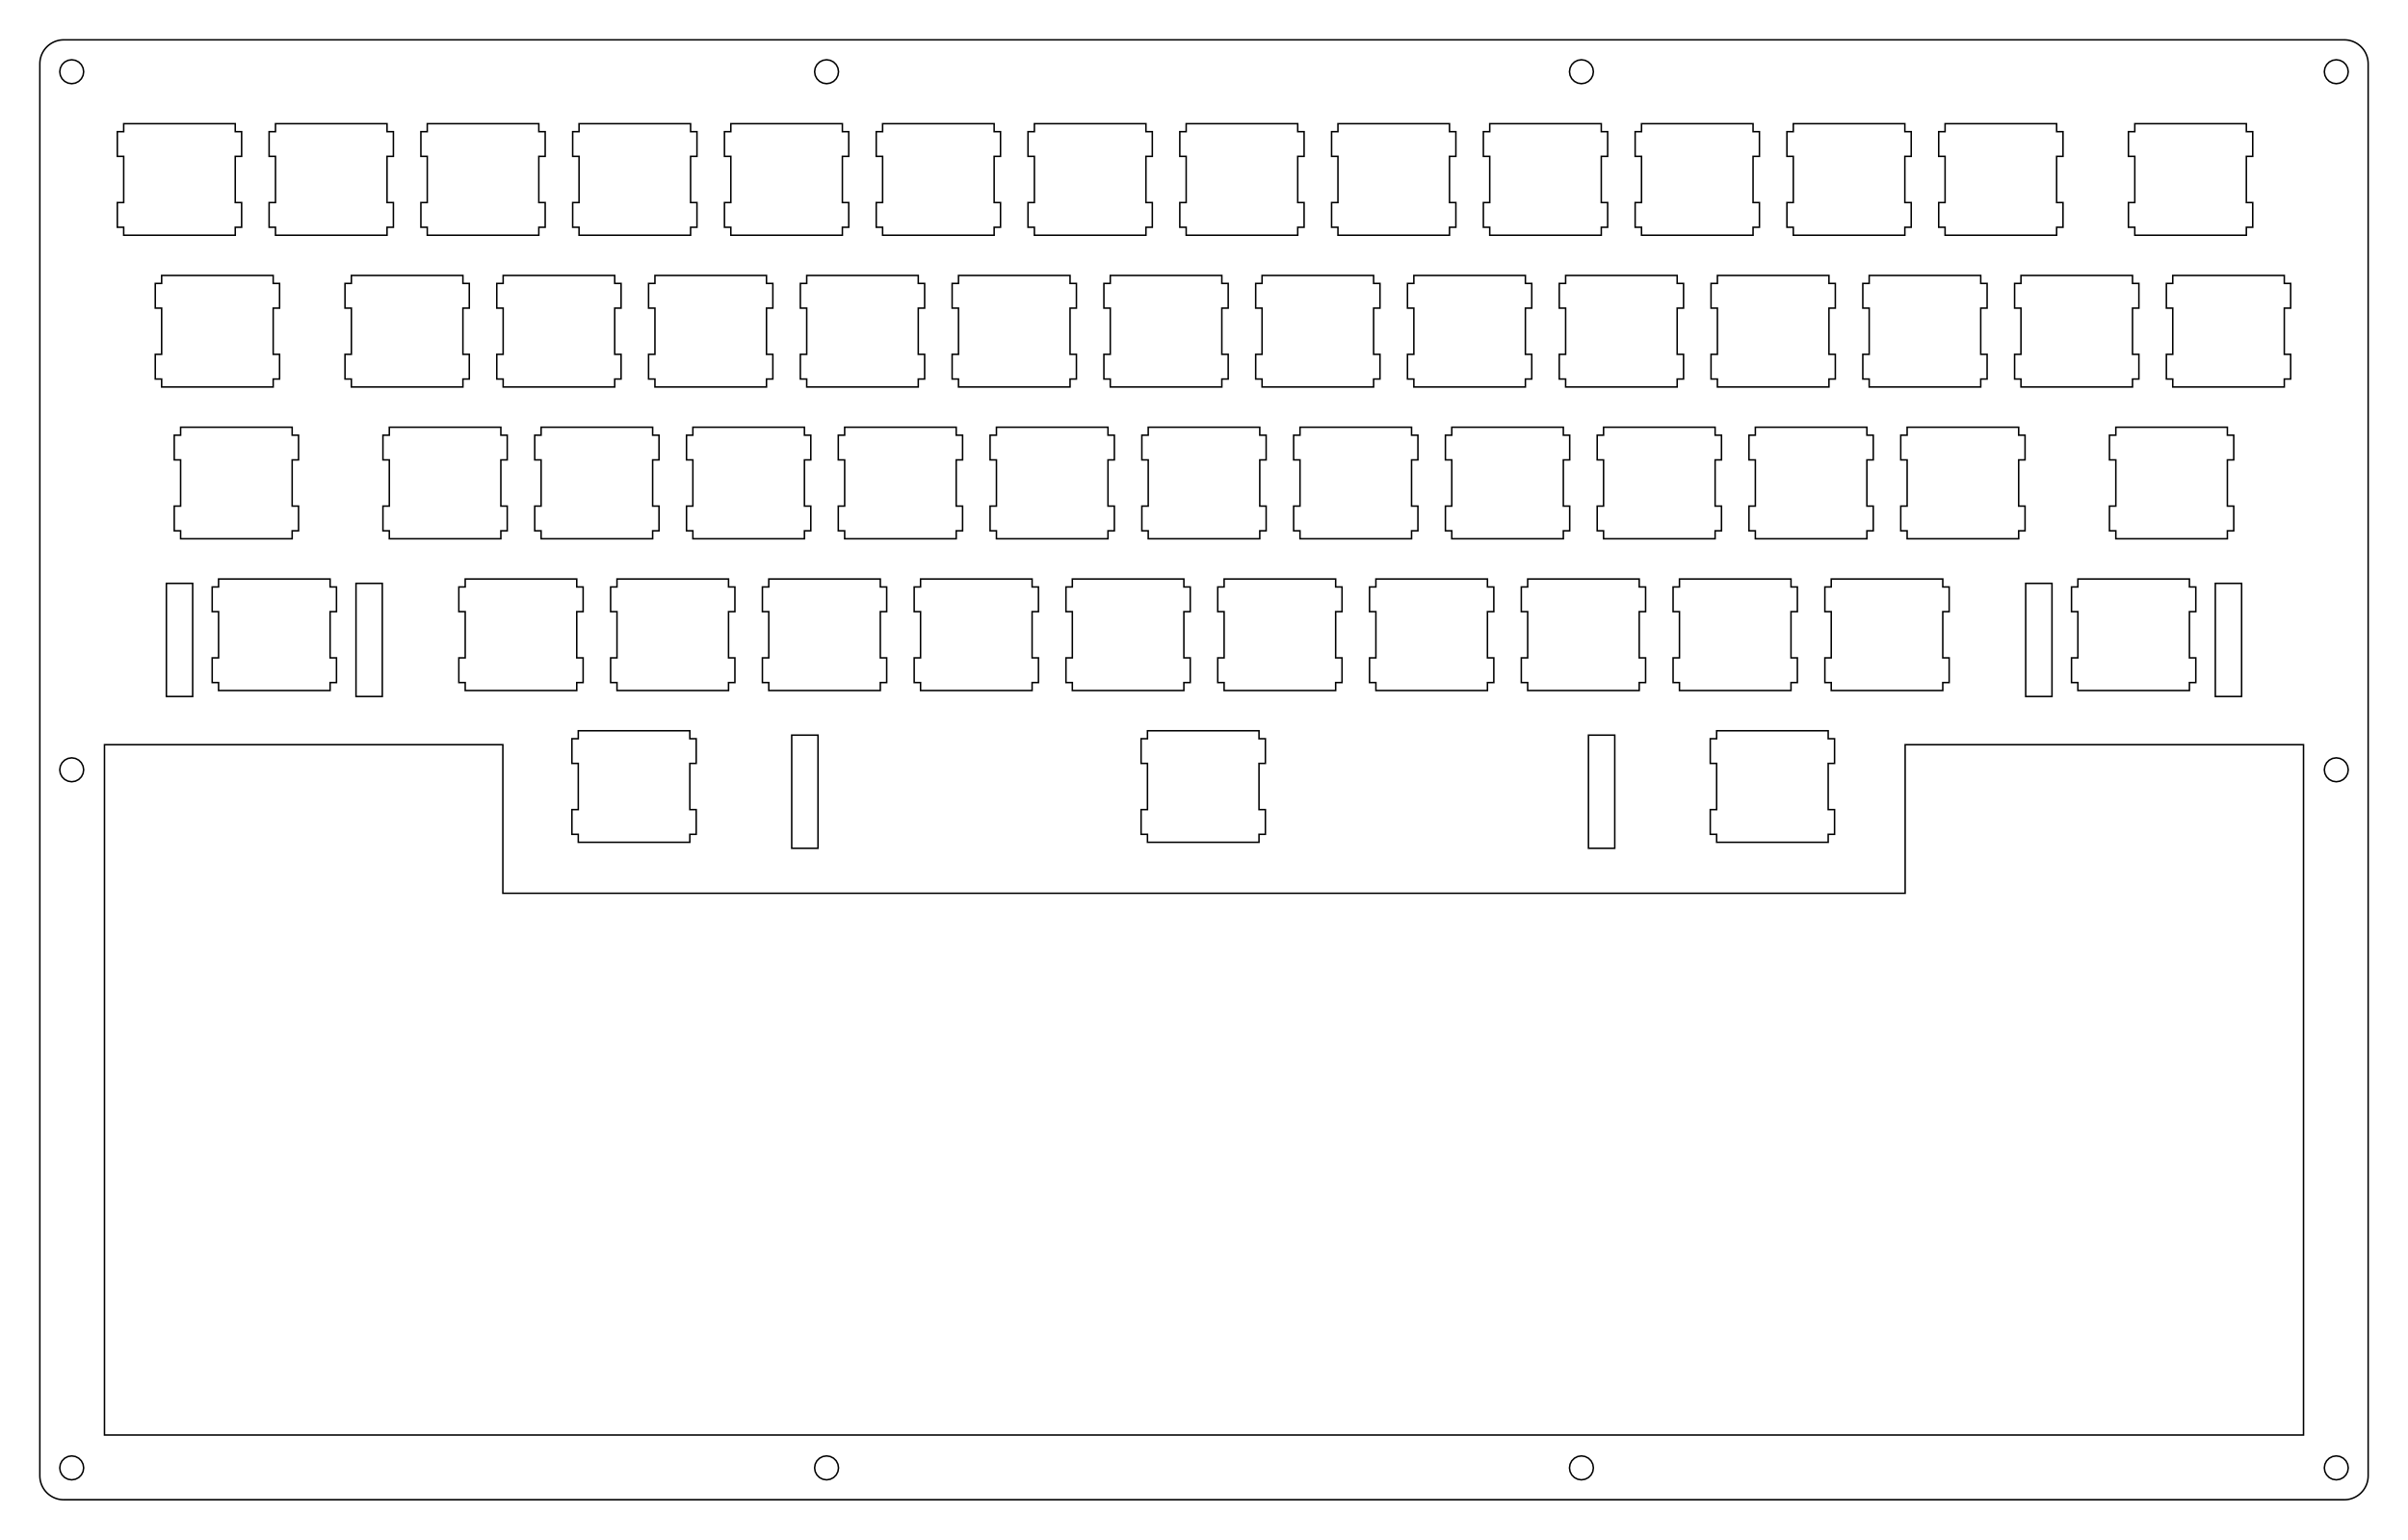
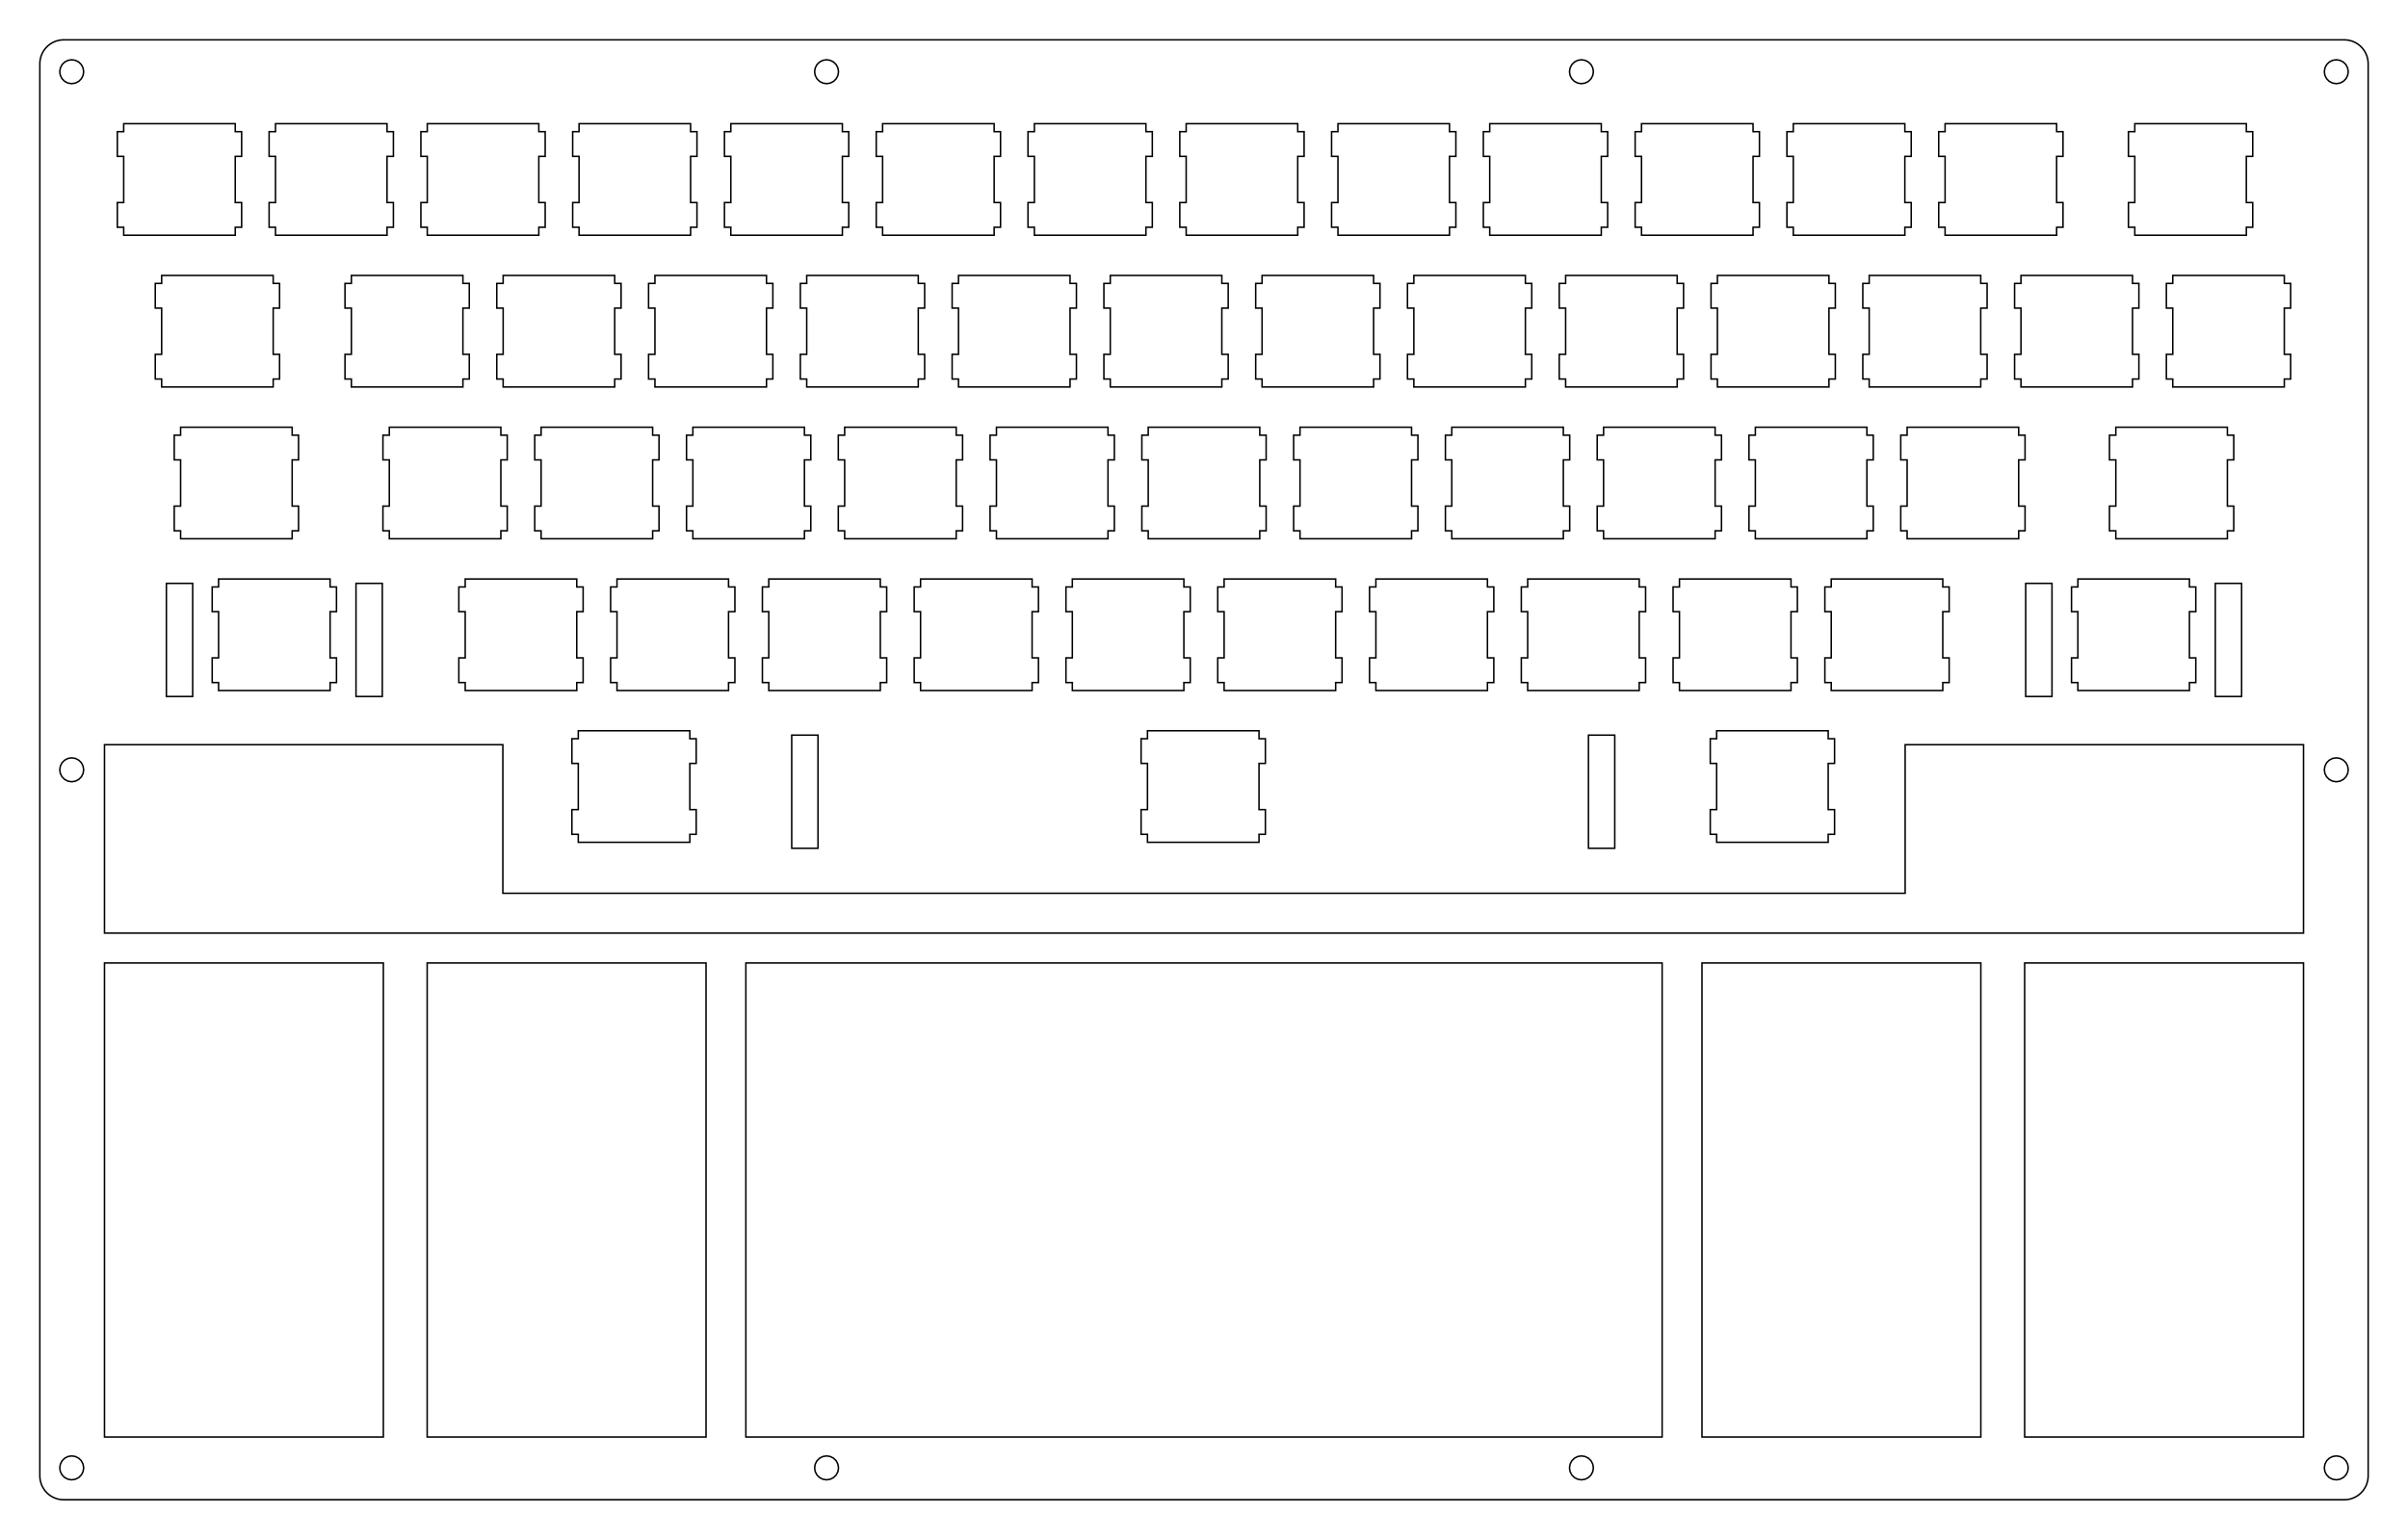
<svg xmlns="http://www.w3.org/2000/svg" width="302.227mm" height="193.252mm" viewBox="0.000 0.000 302.227 193.252">
  <polygon points="294.227,5.001 294.462,5.010 294.696,5.037 294.927,5.083 295.154,5.147 295.375,5.229 295.588,5.327 295.794,5.443 295.990,5.573 296.175,5.719 296.348,5.879 296.508,6.052 296.654,6.237 296.784,6.433 296.900,6.639 296.998,6.852 297.080,7.073 297.144,7.300 297.190,7.531 297.217,7.765 297.227,8.001 297.227,185.251 297.217,185.487 297.190,185.721 297.144,185.952 297.080,186.179 296.998,186.400 296.900,186.613 296.784,186.819 296.654,187.015 296.508,187.200 296.348,187.373 296.175,187.533 295.990,187.679 295.794,187.809 295.588,187.925 295.375,188.023 295.154,188.105 294.927,188.169 294.696,188.215 294.462,188.242 294.227,188.252 8.001,188.251 7.765,188.242 7.531,188.215 7.300,188.169 7.073,188.105 6.852,188.023 6.639,187.925 6.433,187.809 6.237,187.679 6.052,187.533 5.879,187.373 5.719,187.200 5.573,187.015 5.443,186.819 5.327,186.613 5.229,186.400 5.147,186.179 5.083,185.952 5.037,185.721 5.010,185.487 5.000,185.251 5.001,8.001 5.010,7.765 5.037,7.531 5.083,7.300 5.147,7.073 5.229,6.852 5.327,6.639 5.443,6.433 5.573,6.237 5.719,6.052 5.879,5.879 6.052,5.719 6.237,5.573 6.433,5.443 6.639,5.327 6.852,5.229 7.073,5.147 7.300,5.083 7.531,5.037 7.765,5.010 8.001,5.000" style="fill:none;stroke-width:0.05mm;stroke:black" />
  <polygon points="292.763,182.825 292.345,183.038 292.013,183.370 291.800,183.788 291.727,184.252 291.800,184.715 292.013,185.133 292.345,185.465 292.763,185.678 293.227,185.752 293.690,185.678 294.108,185.465 294.440,185.133 294.653,184.715 294.727,184.252 294.653,183.788 294.440,183.370 294.108,183.038 293.690,182.825 293.227,182.751" style="fill:none;stroke-width:0.05mm;stroke:black" />
  <polygon points="198.021,182.825 197.603,183.038 197.271,183.370 197.058,183.788 196.985,184.252 197.058,184.715 197.271,185.133 197.603,185.465 198.021,185.678 198.485,185.752 198.948,185.678 199.366,185.465 199.698,185.133 199.911,184.715 199.985,184.252 199.911,183.788 199.698,183.370 199.366,183.038 198.948,182.825 198.485,182.751" style="fill:none;stroke-width:0.05mm;stroke:black" />
  <polygon points="103.279,182.825 102.861,183.038 102.529,183.370 102.316,183.788 102.243,184.252 102.316,184.715 102.529,185.133 102.861,185.465 103.279,185.678 103.743,185.752 104.206,185.678 104.624,185.465 104.956,185.133 105.169,184.715 105.243,184.252 105.169,183.788 104.956,183.370 104.624,183.038 104.206,182.825 103.743,182.751" style="fill:none;stroke-width:0.05mm;stroke:black" />
  <polygon points="8.537,182.825 8.119,183.038 7.787,183.370 7.574,183.788 7.501,184.252 7.574,184.715 7.787,185.133 8.119,185.465 8.537,185.678 9.001,185.752 9.464,185.678 9.882,185.465 10.214,185.133 10.427,184.715 10.501,184.252 10.427,183.788 10.214,183.370 9.882,183.038 9.464,182.825 9.001,182.751" style="fill:none;stroke-width:0.05mm;stroke:black" />
-   <polygon points="13.114,93.476 13.114,180.126 289.114,180.126 289.114,93.476 239.114,93.476 239.114,112.126 63.114,112.126 63.114,93.476" style="fill:none;stroke-width:0.05mm;stroke:black" />
+   <polygon points="13.114,120.876 13.114,180.376 48.114,180.376 48.114,120.876" style="fill:none;stroke-width:0.05mm;stroke:black" />
+   <polygon points="53.614,120.876 53.614,180.376 88.614,180.376 88.614,120.876" style="fill:none;stroke-width:0.05mm;stroke:black" />
+   <polygon points="213.614,120.876 213.614,180.376 248.614,180.376 248.614,120.876" style="fill:none;stroke-width:0.05mm;stroke:black" />
+   <polygon points="254.114,120.876 254.114,180.376 289.114,180.376 289.114,120.876" style="fill:none;stroke-width:0.05mm;stroke:black" />
+   <polygon points="93.614,120.876 93.614,180.376 208.614,180.376 208.614,120.876" style="fill:none;stroke-width:0.05mm;stroke:black" />
+   <polygon points="13.114,93.476 13.114,117.126 289.114,117.126 289.114,93.476 239.114,93.476 239.114,112.126 63.114,112.126 63.114,93.476" style="fill:none;stroke-width:0.05mm;stroke:black" />
  <polygon points="99.368,92.275 99.368,106.476 102.668,106.476 102.668,92.275" style="fill:none;stroke-width:0.05mm;stroke:black" />
  <polygon points="199.368,92.275 199.368,106.476 202.668,106.476 202.668,92.275" style="fill:none;stroke-width:0.05mm;stroke:black" />
  <polygon points="72.580,91.726 72.580,92.726 71.780,92.726 71.780,95.825 72.580,95.825 72.580,101.626 71.780,101.626 71.780,104.726 72.580,104.726 72.580,105.726 86.580,105.726 86.580,104.726 87.380,104.726 87.380,101.626 86.580,101.626 86.580,95.825 87.380,95.825 87.380,92.726 86.580,92.726 86.580,91.726" style="fill:none;stroke-width:0.05mm;stroke:black" />
  <polygon points="144.018,91.726 144.018,92.726 143.218,92.726 143.218,95.825 144.018,95.825 144.018,101.626 143.218,101.626 143.218,104.726 144.018,104.726 144.018,105.726 158.018,105.726 158.018,104.726 158.818,104.726 158.818,101.626 158.018,101.626 158.018,95.825 158.818,95.825 158.818,92.726 158.018,92.726 158.018,91.726" style="fill:none;stroke-width:0.05mm;stroke:black" />
  <polygon points="215.455,91.726 215.455,92.726 214.655,92.726 214.655,95.825 215.455,95.825 215.455,101.626 214.655,101.626 214.655,104.726 215.455,104.726 215.455,105.726 229.455,105.726 229.455,104.726 230.255,104.726 230.255,101.626 229.455,101.626 229.455,95.825 230.255,95.825 230.255,92.726 229.455,92.726 229.455,91.726" style="fill:none;stroke-width:0.05mm;stroke:black" />
  <polygon points="292.763,95.199 292.345,95.412 292.013,95.744 291.800,96.162 291.727,96.626 291.800,97.090 292.013,97.508 292.345,97.840 292.763,98.053 293.227,98.126 293.690,98.053 294.108,97.840 294.440,97.508 294.653,97.090 294.727,96.626 294.653,96.162 294.440,95.744 294.108,95.412 293.690,95.199 293.227,95.126" style="fill:none;stroke-width:0.05mm;stroke:black" />
  <polygon points="8.537,95.199 8.119,95.412 7.787,95.744 7.574,96.162 7.501,96.626 7.574,97.090 7.787,97.508 8.119,97.840 8.537,98.053 9.001,98.126 9.464,98.053 9.882,97.840 10.214,97.508 10.427,97.090 10.501,96.626 10.427,96.162 10.214,95.744 9.882,95.412 9.464,95.199 9.001,95.126" style="fill:none;stroke-width:0.05mm;stroke:black" />
  <polygon points="20.882,73.226 20.882,87.426 24.182,87.426 24.182,73.226" style="fill:none;stroke-width:0.05mm;stroke:black" />
  <polygon points="44.682,73.226 44.682,87.426 47.982,87.426 47.982,73.226" style="fill:none;stroke-width:0.05mm;stroke:black" />
  <polygon points="254.244,73.226 254.244,87.426 257.544,87.426 257.544,73.226" style="fill:none;stroke-width:0.05mm;stroke:black" />
  <polygon points="278.044,73.226 278.044,87.426 281.344,87.426 281.344,73.226" style="fill:none;stroke-width:0.05mm;stroke:black" />
  <polygon points="27.432,72.676 27.432,73.676 26.632,73.676 26.632,76.775 27.432,76.775 27.432,82.576 26.632,82.576 26.632,85.676 27.432,85.676 27.432,86.676 41.432,86.676 41.432,85.676 42.232,85.676 42.232,82.576 41.432,82.576 41.432,76.775 42.232,76.775 42.232,73.676 41.432,73.676 41.432,72.676" style="fill:none;stroke-width:0.05mm;stroke:black" />
  <polygon points="58.388,72.676 58.388,73.676 57.588,73.676 57.588,76.775 58.388,76.775 58.388,82.576 57.588,82.576 57.588,85.676 58.388,85.676 58.388,86.676 72.388,86.676 72.388,85.676 73.188,85.676 73.188,82.576 72.388,82.576 72.388,76.775 73.188,76.775 73.188,73.676 72.388,73.676 72.388,72.676" style="fill:none;stroke-width:0.05mm;stroke:black" />
  <polygon points="77.438,72.676 77.438,73.676 76.638,73.676 76.638,76.775 77.438,76.775 77.438,82.576 76.638,82.576 76.638,85.676 77.438,85.676 77.438,86.676 91.438,86.676 91.438,85.676 92.238,85.676 92.238,82.576 91.438,82.576 91.438,76.775 92.238,76.775 92.238,73.676 91.438,73.676 91.438,72.676" style="fill:none;stroke-width:0.05mm;stroke:black" />
  <polygon points="96.488,72.676 96.488,73.676 95.688,73.676 95.688,76.775 96.488,76.775 96.488,82.576 95.688,82.576 95.688,85.676 96.488,85.676 96.488,86.676 110.488,86.676 110.488,85.676 111.288,85.676 111.288,82.576 110.488,82.576 110.488,76.775 111.288,76.775 111.288,73.676 110.488,73.676 110.488,72.676" style="fill:none;stroke-width:0.05mm;stroke:black" />
  <polygon points="115.538,72.676 115.538,73.676 114.738,73.676 114.738,76.775 115.538,76.775 115.538,82.576 114.738,82.576 114.738,85.676 115.538,85.676 115.538,86.676 129.538,86.676 129.538,85.676 130.337,85.676 130.337,82.576 129.538,82.576 129.538,76.775 130.337,76.775 130.337,73.676 129.538,73.676 129.538,72.676" style="fill:none;stroke-width:0.05mm;stroke:black" />
  <polygon points="134.588,72.676 134.588,73.676 133.788,73.676 133.788,76.775 134.588,76.775 134.588,82.576 133.788,82.576 133.788,85.676 134.588,85.676 134.588,86.676 148.588,86.676 148.588,85.676 149.388,85.676 149.388,82.576 148.588,82.576 148.588,76.775 149.388,76.775 149.388,73.676 148.588,73.676 148.588,72.676" style="fill:none;stroke-width:0.05mm;stroke:black" />
  <polygon points="153.638,72.676 153.638,73.676 152.838,73.676 152.838,76.775 153.638,76.775 153.638,82.576 152.838,82.576 152.838,85.676 153.638,85.676 153.638,86.676 167.638,86.676 167.638,85.676 168.438,85.676 168.438,82.576 167.638,82.576 167.638,76.775 168.438,76.775 168.438,73.676 167.638,73.676 167.638,72.676" style="fill:none;stroke-width:0.05mm;stroke:black" />
  <polygon points="172.688,72.676 172.688,73.676 171.888,73.676 171.888,76.775 172.688,76.775 172.688,82.576 171.888,82.576 171.888,85.676 172.688,85.676 172.688,86.676 186.688,86.676 186.688,85.676 187.488,85.676 187.488,82.576 186.688,82.576 186.688,76.775 187.488,76.775 187.488,73.676 186.688,73.676 186.688,72.676" style="fill:none;stroke-width:0.05mm;stroke:black" />
  <polygon points="191.738,72.676 191.738,73.676 190.938,73.676 190.938,76.775 191.738,76.775 191.738,82.576 190.938,82.576 190.938,85.676 191.738,85.676 191.738,86.676 205.738,86.676 205.738,85.676 206.538,85.676 206.538,82.576 205.738,82.576 205.738,76.775 206.538,76.775 206.538,73.676 205.738,73.676 205.738,72.676" style="fill:none;stroke-width:0.05mm;stroke:black" />
  <polygon points="210.788,72.676 210.788,73.676 209.988,73.676 209.988,76.775 210.788,76.775 210.788,82.576 209.988,82.576 209.988,85.676 210.788,85.676 210.788,86.676 224.788,86.676 224.788,85.676 225.588,85.676 225.588,82.576 224.788,82.576 224.788,76.775 225.588,76.775 225.588,73.676 224.788,73.676 224.788,72.676" style="fill:none;stroke-width:0.05mm;stroke:black" />
  <polygon points="229.838,72.676 229.838,73.676 229.038,73.676 229.038,76.775 229.838,76.775 229.838,82.576 229.038,82.576 229.038,85.676 229.838,85.676 229.838,86.676 243.838,86.676 243.838,85.676 244.638,85.676 244.638,82.576 243.838,82.576 243.838,76.775 244.638,76.775 244.638,73.676 243.838,73.676 243.838,72.676" style="fill:none;stroke-width:0.05mm;stroke:black" />
  <polygon points="260.794,72.676 260.794,73.676 259.994,73.676 259.994,76.775 260.794,76.775 260.794,82.576 259.994,82.576 259.994,85.676 260.794,85.676 260.794,86.676 274.794,86.676 274.794,85.676 275.594,85.676 275.594,82.576 274.794,82.576 274.794,76.775 275.594,76.775 275.594,73.676 274.794,73.676 274.794,72.676" style="fill:none;stroke-width:0.05mm;stroke:black" />
  <polygon points="22.669,53.626 22.669,54.626 21.869,54.626 21.869,57.726 22.669,57.726 22.669,63.526 21.869,63.526 21.869,66.626 22.669,66.626 22.669,67.626 36.669,67.626 36.669,66.626 37.469,66.626 37.469,63.526 36.669,63.526 36.669,57.726 37.469,57.726 37.469,54.626 36.669,54.626 36.669,53.626" style="fill:none;stroke-width:0.05mm;stroke:black" />
  <polygon points="48.863,53.626 48.863,54.626 48.063,54.626 48.063,57.726 48.863,57.726 48.863,63.526 48.063,63.526 48.063,66.626 48.863,66.626 48.863,67.626 62.863,67.626 62.863,66.626 63.663,66.626 63.663,63.526 62.863,63.526 62.863,57.726 63.663,57.726 63.663,54.626 62.863,54.626 62.863,53.626" style="fill:none;stroke-width:0.05mm;stroke:black" />
  <polygon points="67.913,53.626 67.913,54.626 67.113,54.626 67.113,57.726 67.913,57.726 67.913,63.526 67.113,63.526 67.113,66.626 67.913,66.626 67.913,67.626 81.913,67.626 81.913,66.626 82.713,66.626 82.713,63.526 81.913,63.526 81.913,57.726 82.713,57.726 82.713,54.626 81.913,54.626 81.913,53.626" style="fill:none;stroke-width:0.05mm;stroke:black" />
  <polygon points="86.963,53.626 86.963,54.626 86.163,54.626 86.163,57.726 86.963,57.726 86.963,63.526 86.163,63.526 86.163,66.626 86.963,66.626 86.963,67.626 100.963,67.626 100.963,66.626 101.763,66.626 101.763,63.526 100.963,63.526 100.963,57.726 101.763,57.726 101.763,54.626 100.963,54.626 100.963,53.626" style="fill:none;stroke-width:0.05mm;stroke:black" />
  <polygon points="106.013,53.626 106.013,54.626 105.213,54.626 105.213,57.726 106.013,57.726 106.013,63.526 105.213,63.526 105.213,66.626 106.013,66.626 106.013,67.626 120.013,67.626 120.013,66.626 120.813,66.626 120.813,63.526 120.013,63.526 120.013,57.726 120.813,57.726 120.813,54.626 120.013,54.626 120.013,53.626" style="fill:none;stroke-width:0.05mm;stroke:black" />
  <polygon points="125.063,53.626 125.063,54.626 124.263,54.626 124.263,57.726 125.063,57.726 125.063,63.526 124.263,63.526 124.263,66.626 125.063,66.626 125.063,67.626 139.063,67.626 139.063,66.626 139.863,66.626 139.863,63.526 139.063,63.526 139.063,57.726 139.863,57.726 139.863,54.626 139.063,54.626 139.063,53.626" style="fill:none;stroke-width:0.05mm;stroke:black" />
  <polygon points="144.113,53.626 144.113,54.626 143.313,54.626 143.313,57.726 144.113,57.726 144.113,63.526 143.313,63.526 143.313,66.626 144.113,66.626 144.113,67.626 158.113,67.626 158.113,66.626 158.913,66.626 158.913,63.526 158.113,63.526 158.113,57.726 158.913,57.726 158.913,54.626 158.113,54.626 158.113,53.626" style="fill:none;stroke-width:0.05mm;stroke:black" />
  <polygon points="163.163,53.626 163.163,54.626 162.363,54.626 162.363,57.726 163.163,57.726 163.163,63.526 162.363,63.526 162.363,66.626 163.163,66.626 163.163,67.626 177.163,67.626 177.163,66.626 177.963,66.626 177.963,63.526 177.163,63.526 177.163,57.726 177.963,57.726 177.963,54.626 177.163,54.626 177.163,53.626" style="fill:none;stroke-width:0.05mm;stroke:black" />
  <polygon points="182.213,53.626 182.213,54.626 181.413,54.626 181.413,57.726 182.213,57.726 182.213,63.526 181.413,63.526 181.413,66.626 182.213,66.626 182.213,67.626 196.213,67.626 196.213,66.626 197.013,66.626 197.013,63.526 196.213,63.526 196.213,57.726 197.013,57.726 197.013,54.626 196.213,54.626 196.213,53.626" style="fill:none;stroke-width:0.05mm;stroke:black" />
  <polygon points="201.263,53.626 201.263,54.626 200.463,54.626 200.463,57.726 201.263,57.726 201.263,63.526 200.463,63.526 200.463,66.626 201.263,66.626 201.263,67.626 215.263,67.626 215.263,66.626 216.063,66.626 216.063,63.526 215.263,63.526 215.263,57.726 216.063,57.726 216.063,54.626 215.263,54.626 215.263,53.626" style="fill:none;stroke-width:0.05mm;stroke:black" />
  <polygon points="220.313,53.626 220.313,54.626 219.513,54.626 219.513,57.726 220.313,57.726 220.313,63.526 219.513,63.526 219.513,66.626 220.313,66.626 220.313,67.626 234.313,67.626 234.313,66.626 235.113,66.626 235.113,63.526 234.313,63.526 234.313,57.726 235.113,57.726 235.113,54.626 234.313,54.626 234.313,53.626" style="fill:none;stroke-width:0.05mm;stroke:black" />
  <polygon points="239.363,53.626 239.363,54.626 238.563,54.626 238.563,57.726 239.363,57.726 239.363,63.526 238.563,63.526 238.563,66.626 239.363,66.626 239.363,67.626 253.363,67.626 253.363,66.626 254.163,66.626 254.163,63.526 253.363,63.526 253.363,57.726 254.163,57.726 254.163,54.626 253.363,54.626 253.363,53.626" style="fill:none;stroke-width:0.05mm;stroke:black" />
  <polygon points="265.557,53.626 265.557,54.626 264.757,54.626 264.757,57.726 265.557,57.726 265.557,63.526 264.757,63.526 264.757,66.626 265.557,66.626 265.557,67.626 279.557,67.626 279.557,66.626 280.357,66.626 280.357,63.526 279.557,63.526 279.557,57.726 280.357,57.726 280.357,54.626 279.557,54.626 279.557,53.626" style="fill:none;stroke-width:0.05mm;stroke:black" />
  <polygon points="20.288,34.576 20.288,35.576 19.488,35.576 19.488,38.676 20.288,38.676 20.288,44.476 19.488,44.476 19.488,47.576 20.288,47.576 20.288,48.576 34.288,48.576 34.288,47.576 35.088,47.576 35.088,44.476 34.288,44.476 34.288,38.676 35.088,38.676 35.088,35.576 34.288,35.576 34.288,34.576" style="fill:none;stroke-width:0.05mm;stroke:black" />
  <polygon points="44.101,34.576 44.101,35.576 43.301,35.576 43.301,38.676 44.101,38.676 44.101,44.476 43.301,44.476 43.301,47.576 44.101,47.576 44.101,48.576 58.101,48.576 58.101,47.576 58.901,47.576 58.901,44.476 58.101,44.476 58.101,38.676 58.901,38.676 58.901,35.576 58.101,35.576 58.101,34.576" style="fill:none;stroke-width:0.05mm;stroke:black" />
  <polygon points="63.151,34.576 63.151,35.576 62.351,35.576 62.351,38.676 63.151,38.676 63.151,44.476 62.351,44.476 62.351,47.576 63.151,47.576 63.151,48.576 77.151,48.576 77.151,47.576 77.951,47.576 77.951,44.476 77.151,44.476 77.151,38.676 77.951,38.676 77.951,35.576 77.151,35.576 77.151,34.576" style="fill:none;stroke-width:0.05mm;stroke:black" />
  <polygon points="82.201,34.576 82.201,35.576 81.401,35.576 81.401,38.676 82.201,38.676 82.201,44.476 81.401,44.476 81.401,47.576 82.201,47.576 82.201,48.576 96.201,48.576 96.201,47.576 97.001,47.576 97.001,44.476 96.201,44.476 96.201,38.676 97.001,38.676 97.001,35.576 96.201,35.576 96.201,34.576" style="fill:none;stroke-width:0.05mm;stroke:black" />
  <polygon points="101.251,34.576 101.251,35.576 100.451,35.576 100.451,38.676 101.251,38.676 101.251,44.476 100.451,44.476 100.451,47.576 101.251,47.576 101.251,48.576 115.251,48.576 115.251,47.576 116.051,47.576 116.051,44.476 115.251,44.476 115.251,38.676 116.051,38.676 116.051,35.576 115.251,35.576 115.251,34.576" style="fill:none;stroke-width:0.05mm;stroke:black" />
  <polygon points="120.301,34.576 120.301,35.576 119.501,35.576 119.501,38.676 120.301,38.676 120.301,44.476 119.501,44.476 119.501,47.576 120.301,47.576 120.301,48.576 134.301,48.576 134.301,47.576 135.101,47.576 135.101,44.476 134.301,44.476 134.301,38.676 135.101,38.676 135.101,35.576 134.301,35.576 134.301,34.576" style="fill:none;stroke-width:0.05mm;stroke:black" />
  <polygon points="139.351,34.576 139.351,35.576 138.550,35.576 138.550,38.676 139.351,38.676 139.351,44.476 138.550,44.476 138.550,47.576 139.351,47.576 139.351,48.576 153.351,48.576 153.351,47.576 154.151,47.576 154.151,44.476 153.351,44.476 153.351,38.676 154.151,38.676 154.151,35.576 153.351,35.576 153.351,34.576" style="fill:none;stroke-width:0.05mm;stroke:black" />
  <polygon points="158.401,34.576 158.401,35.576 157.601,35.576 157.601,38.676 158.401,38.676 158.401,44.476 157.601,44.476 157.601,47.576 158.401,47.576 158.401,48.576 172.401,48.576 172.401,47.576 173.201,47.576 173.201,44.476 172.401,44.476 172.401,38.676 173.201,38.676 173.201,35.576 172.401,35.576 172.401,34.576" style="fill:none;stroke-width:0.05mm;stroke:black" />
  <polygon points="177.451,34.576 177.451,35.576 176.651,35.576 176.651,38.676 177.451,38.676 177.451,44.476 176.651,44.476 176.651,47.576 177.451,47.576 177.451,48.576 191.451,48.576 191.451,47.576 192.251,47.576 192.251,44.476 191.451,44.476 191.451,38.676 192.251,38.676 192.251,35.576 191.451,35.576 191.451,34.576" style="fill:none;stroke-width:0.05mm;stroke:black" />
  <polygon points="196.501,34.576 196.501,35.576 195.701,35.576 195.701,38.676 196.501,38.676 196.501,44.476 195.701,44.476 195.701,47.576 196.501,47.576 196.501,48.576 210.501,48.576 210.501,47.576 211.301,47.576 211.301,44.476 210.501,44.476 210.501,38.676 211.301,38.676 211.301,35.576 210.501,35.576 210.501,34.576" style="fill:none;stroke-width:0.05mm;stroke:black" />
  <polygon points="215.551,34.576 215.551,35.576 214.751,35.576 214.751,38.676 215.551,38.676 215.551,44.476 214.751,44.476 214.751,47.576 215.551,47.576 215.551,48.576 229.551,48.576 229.551,47.576 230.351,47.576 230.351,44.476 229.551,44.476 229.551,38.676 230.351,38.676 230.351,35.576 229.551,35.576 229.551,34.576" style="fill:none;stroke-width:0.05mm;stroke:black" />
  <polygon points="234.601,34.576 234.601,35.576 233.801,35.576 233.801,38.676 234.601,38.676 234.601,44.476 233.801,44.476 233.801,47.576 234.601,47.576 234.601,48.576 248.601,48.576 248.601,47.576 249.401,47.576 249.401,44.476 248.601,44.476 248.601,38.676 249.401,38.676 249.401,35.576 248.601,35.576 248.601,34.576" style="fill:none;stroke-width:0.05mm;stroke:black" />
  <polygon points="253.651,34.576 253.651,35.576 252.851,35.576 252.851,38.676 253.651,38.676 253.651,44.476 252.851,44.476 252.851,47.576 253.651,47.576 253.651,48.576 267.651,48.576 267.651,47.576 268.451,47.576 268.451,44.476 267.651,44.476 267.651,38.676 268.451,38.676 268.451,35.576 267.651,35.576 267.651,34.576" style="fill:none;stroke-width:0.05mm;stroke:black" />
  <polygon points="272.701,34.576 272.701,35.576 271.901,35.576 271.901,38.676 272.701,38.676 272.701,44.476 271.901,44.476 271.901,47.576 272.701,47.576 272.701,48.576 286.701,48.576 286.701,47.576 287.501,47.576 287.501,44.476 286.701,44.476 286.701,38.676 287.501,38.676 287.501,35.576 286.701,35.576 286.701,34.576" style="fill:none;stroke-width:0.05mm;stroke:black" />
  <polygon points="15.525,15.525 15.525,16.526 14.725,16.526 14.725,19.626 15.525,19.626 15.525,25.425 14.725,25.425 14.725,28.526 15.525,28.526 15.525,29.526 29.526,29.526 29.526,28.526 30.326,28.526 30.326,25.425 29.526,25.425 29.526,19.626 30.326,19.626 30.326,16.526 29.526,16.526 29.526,15.525" style="fill:none;stroke-width:0.05mm;stroke:black" />
  <polygon points="34.576,15.525 34.576,16.526 33.776,16.526 33.776,19.626 34.576,19.626 34.576,25.425 33.776,25.425 33.776,28.526 34.576,28.526 34.576,29.526 48.576,29.526 48.576,28.526 49.376,28.526 49.376,25.425 48.576,25.425 48.576,19.626 49.376,19.626 49.376,16.526 48.576,16.526 48.576,15.525" style="fill:none;stroke-width:0.05mm;stroke:black" />
  <polygon points="53.626,15.525 53.626,16.526 52.826,16.526 52.826,19.626 53.626,19.626 53.626,25.425 52.826,25.425 52.826,28.526 53.626,28.526 53.626,29.526 67.626,29.526 67.626,28.526 68.426,28.526 68.426,25.425 67.626,25.425 67.626,19.626 68.426,19.626 68.426,16.526 67.626,16.526 67.626,15.525" style="fill:none;stroke-width:0.05mm;stroke:black" />
  <polygon points="72.676,15.525 72.676,16.526 71.876,16.526 71.876,19.626 72.676,19.626 72.676,25.425 71.876,25.425 71.876,28.526 72.676,28.526 72.676,29.526 86.676,29.526 86.676,28.526 87.476,28.526 87.476,25.425 86.676,25.425 86.676,19.626 87.476,19.626 87.476,16.526 86.676,16.526 86.676,15.525" style="fill:none;stroke-width:0.05mm;stroke:black" />
  <polygon points="91.726,15.525 91.726,16.526 90.926,16.526 90.926,19.626 91.726,19.626 91.726,25.425 90.926,25.425 90.926,28.526 91.726,28.526 91.726,29.526 105.726,29.526 105.726,28.526 106.525,28.526 106.525,25.425 105.726,25.425 105.726,19.626 106.525,19.626 106.525,16.526 105.726,16.526 105.726,15.525" style="fill:none;stroke-width:0.05mm;stroke:black" />
  <polygon points="110.775,15.525 110.775,16.526 109.976,16.526 109.976,19.626 110.775,19.626 110.775,25.425 109.976,25.425 109.976,28.526 110.775,28.526 110.775,29.526 124.775,29.526 124.775,28.526 125.575,28.526 125.575,25.425 124.775,25.425 124.775,19.626 125.575,19.626 125.575,16.526 124.775,16.526 124.775,15.525" style="fill:none;stroke-width:0.05mm;stroke:black" />
  <polygon points="129.825,15.525 129.825,16.526 129.025,16.526 129.025,19.626 129.825,19.626 129.825,25.425 129.025,25.425 129.025,28.526 129.825,28.526 129.825,29.526 143.826,29.526 143.826,28.526 144.626,28.526 144.626,25.425 143.826,25.425 143.826,19.626 144.626,19.626 144.626,16.526 143.826,16.526 143.826,15.525" style="fill:none;stroke-width:0.05mm;stroke:black" />
  <polygon points="148.876,15.525 148.876,16.526 148.076,16.526 148.076,19.626 148.876,19.626 148.876,25.425 148.076,25.425 148.076,28.526 148.876,28.526 148.876,29.526 162.876,29.526 162.876,28.526 163.676,28.526 163.676,25.425 162.876,25.425 162.876,19.626 163.676,19.626 163.676,16.526 162.876,16.526 162.876,15.525" style="fill:none;stroke-width:0.05mm;stroke:black" />
  <polygon points="167.926,15.525 167.926,16.526 167.126,16.526 167.126,19.626 167.926,19.626 167.926,25.425 167.126,25.425 167.126,28.526 167.926,28.526 167.926,29.526 181.926,29.526 181.926,28.526 182.726,28.526 182.726,25.425 181.926,25.425 181.926,19.626 182.726,19.626 182.726,16.526 181.926,16.526 181.926,15.525" style="fill:none;stroke-width:0.05mm;stroke:black" />
  <polygon points="186.976,15.525 186.976,16.526 186.176,16.526 186.176,19.626 186.976,19.626 186.976,25.425 186.176,25.425 186.176,28.526 186.976,28.526 186.976,29.526 200.976,29.526 200.976,28.526 201.776,28.526 201.776,25.425 200.976,25.425 200.976,19.626 201.776,19.626 201.776,16.526 200.976,16.526 200.976,15.525" style="fill:none;stroke-width:0.05mm;stroke:black" />
  <polygon points="206.026,15.525 206.026,16.526 205.226,16.526 205.226,19.626 206.026,19.626 206.026,25.425 205.226,25.425 205.226,28.526 206.026,28.526 206.026,29.526 220.026,29.526 220.026,28.526 220.826,28.526 220.826,25.425 220.026,25.425 220.026,19.626 220.826,19.626 220.826,16.526 220.026,16.526 220.026,15.525" style="fill:none;stroke-width:0.05mm;stroke:black" />
  <polygon points="225.076,15.525 225.076,16.526 224.276,16.526 224.276,19.626 225.076,19.626 225.076,25.425 224.276,25.425 224.276,28.526 225.076,28.526 225.076,29.526 239.076,29.526 239.076,28.526 239.876,28.526 239.876,25.425 239.076,25.425 239.076,19.626 239.876,19.626 239.876,16.526 239.076,16.526 239.076,15.525" style="fill:none;stroke-width:0.05mm;stroke:black" />
  <polygon points="244.126,15.525 244.126,16.526 243.326,16.526 243.326,19.626 244.126,19.626 244.126,25.425 243.326,25.425 243.326,28.526 244.126,28.526 244.126,29.526 258.126,29.526 258.126,28.526 258.926,28.526 258.926,25.425 258.126,25.425 258.126,19.626 258.926,19.626 258.926,16.526 258.126,16.526 258.126,15.525" style="fill:none;stroke-width:0.05mm;stroke:black" />
  <polygon points="267.938,15.525 267.938,16.526 267.138,16.526 267.138,19.626 267.938,19.626 267.938,25.425 267.138,25.425 267.138,28.526 267.938,28.526 267.938,29.526 281.938,29.526 281.938,28.526 282.738,28.526 282.738,25.425 281.938,25.425 281.938,19.626 282.738,19.626 282.738,16.526 281.938,16.526 281.938,15.525" style="fill:none;stroke-width:0.05mm;stroke:black" />
  <polygon points="103.279,7.574 102.861,7.787 102.529,8.119 102.316,8.537 102.243,9.001 102.316,9.464 102.529,9.882 102.861,10.214 103.279,10.427 103.743,10.501 104.206,10.427 104.624,10.214 104.956,9.882 105.169,9.464 105.243,9.001 105.169,8.537 104.956,8.119 104.624,7.787 104.206,7.574 103.743,7.501" style="fill:none;stroke-width:0.05mm;stroke:black" />
  <polygon points="198.021,7.574 197.603,7.787 197.271,8.119 197.058,8.537 196.985,9.001 197.058,9.464 197.271,9.882 197.603,10.214 198.021,10.427 198.485,10.501 198.948,10.427 199.366,10.214 199.698,9.882 199.911,9.464 199.985,9.001 199.911,8.537 199.698,8.119 199.366,7.787 198.948,7.574 198.485,7.501" style="fill:none;stroke-width:0.05mm;stroke:black" />
  <polygon points="292.763,7.574 292.345,7.787 292.013,8.119 291.800,8.537 291.727,9.001 291.800,9.464 292.013,9.882 292.345,10.214 292.763,10.427 293.227,10.501 293.690,10.427 294.108,10.214 294.440,9.882 294.653,9.464 294.727,9.001 294.653,8.537 294.440,8.119 294.108,7.787 293.690,7.574 293.227,7.501" style="fill:none;stroke-width:0.05mm;stroke:black" />
  <polygon points="8.537,7.574 8.119,7.787 7.787,8.119 7.574,8.537 7.501,9.001 7.574,9.464 7.787,9.882 8.119,10.214 8.537,10.427 9.001,10.501 9.464,10.427 9.882,10.214 10.214,9.882 10.427,9.464 10.501,9.001 10.427,8.537 10.214,8.119 9.882,7.787 9.464,7.574 9.001,7.501" style="fill:none;stroke-width:0.05mm;stroke:black" />
</svg>
